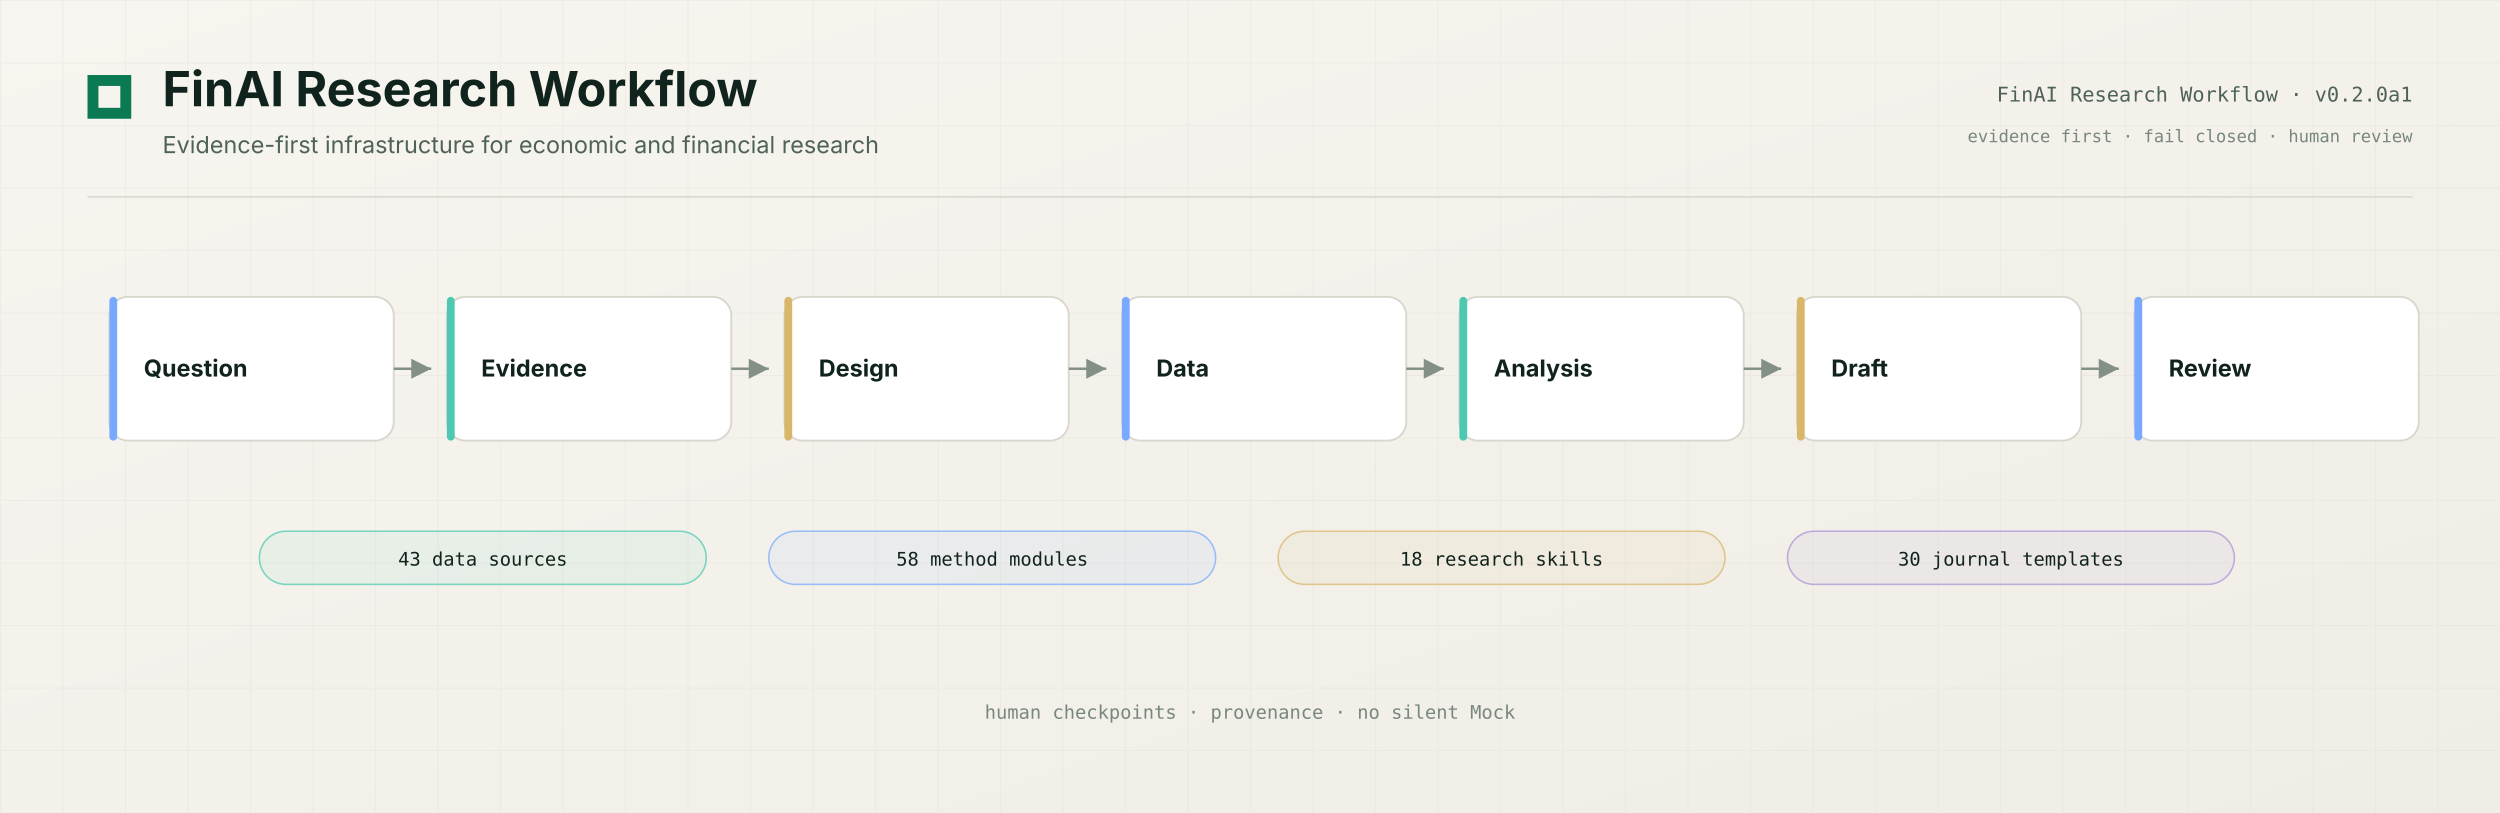
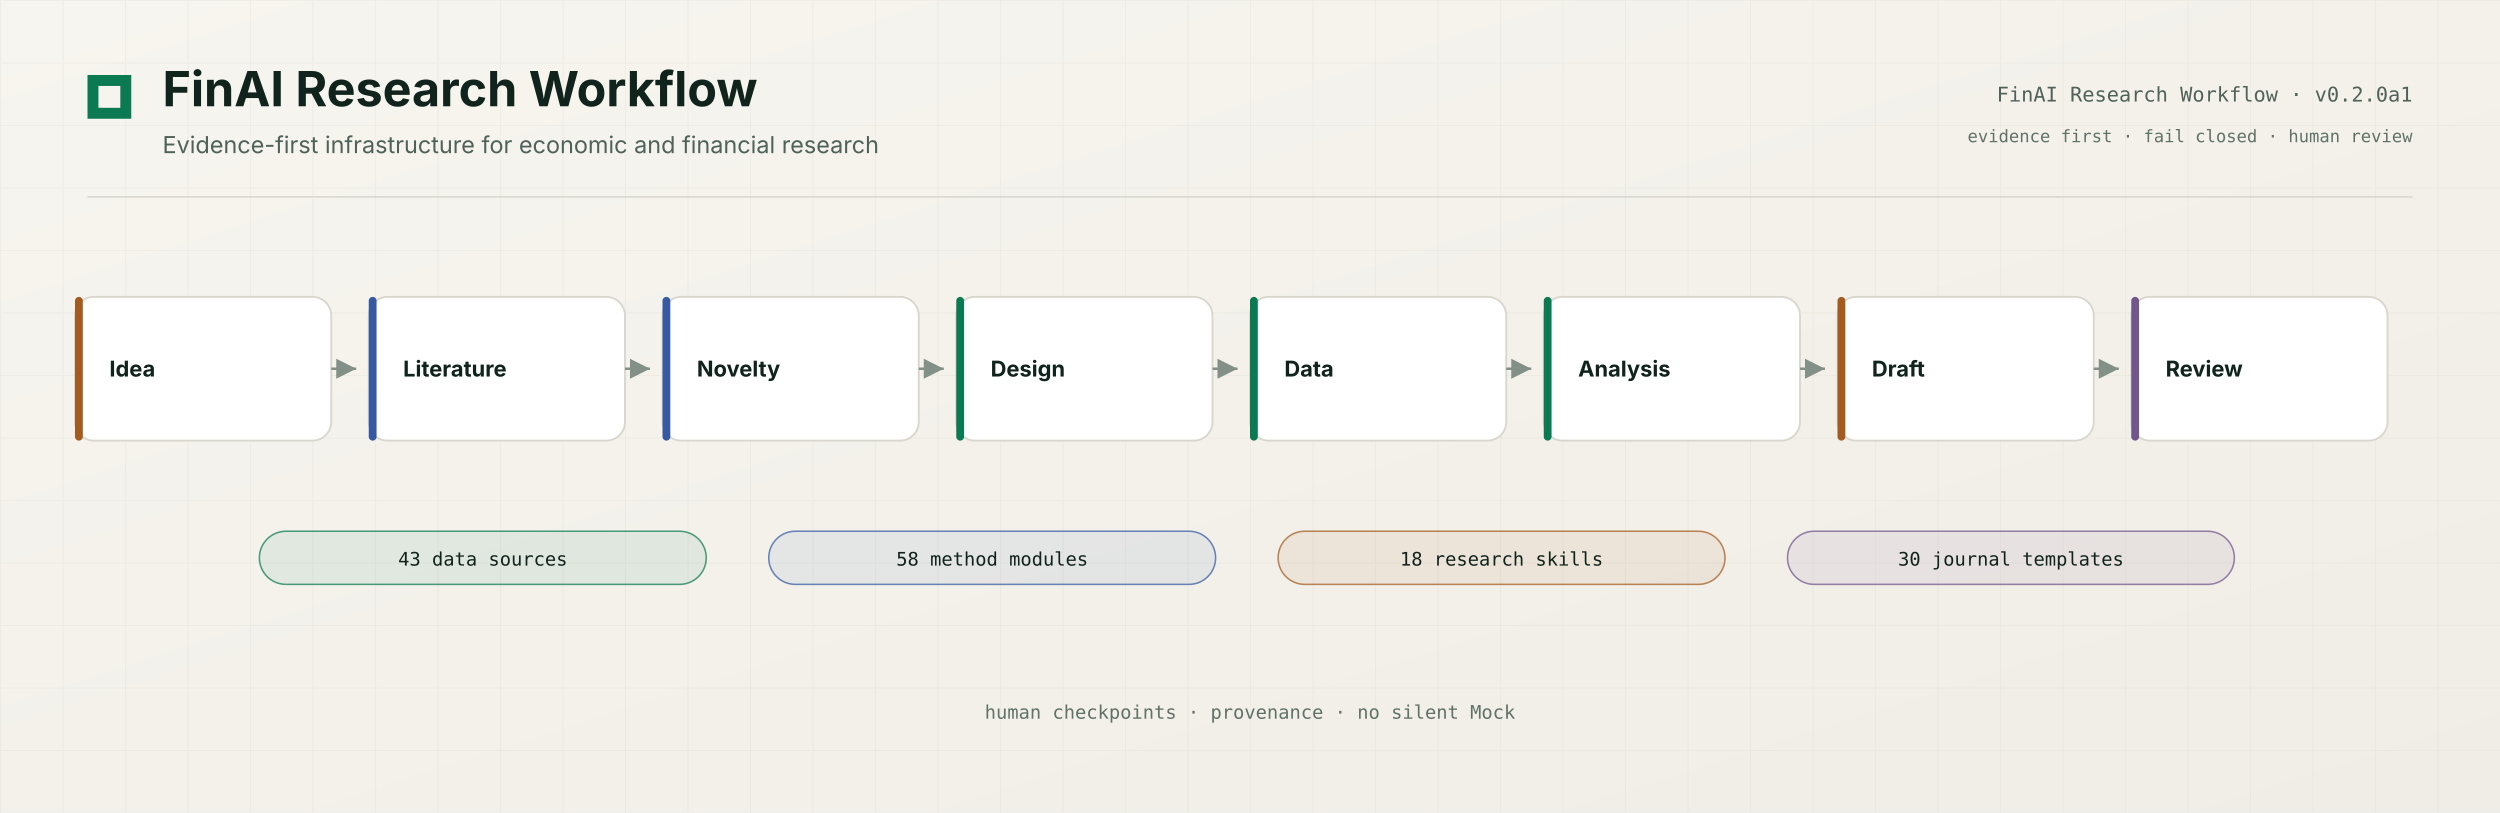
- <svg xmlns="http://www.w3.org/2000/svg" viewBox="0 0 1600 520" role="img">
+ <svg xmlns="http://www.w3.org/2000/svg" viewBox="0 0 1600 520" role="img" aria-labelledby="title desc">
  <defs>
    <linearGradient id="bgGrad" x1="0" y1="0" x2="1" y2="1">
      <stop offset="0%" stop-color="#f7f5ef" />
      <stop offset="100%" stop-color="#efede5" />
    </linearGradient>
    <pattern id="grid" width="40" height="40" patternUnits="userSpaceOnUse">
      <path d="M 40 0 L 0 0 0 40" fill="none" stroke="#d8d6cd" stroke-width="1" opacity="0.30" />
    </pattern>
  </defs>
  <rect width="100%" height="100%" fill="url(#bgGrad)" />
  <rect width="100%" height="100%" fill="url(#grid)" />
  <path d="M56 48h28v28H56z M63 55v14h14V55z" fill="#0b7a53" fill-rule="evenodd" />
  <text x="104" y="68" fill="#10231c" font-size="31" font-weight="720" font-family="'Inter', 'SF Pro Text', 'Segoe UI', system-ui, -apple-system, sans-serif">FinAI Research Workflow</text>
  <text x="104" y="98" fill="#4f6259" font-size="15" font-family="'Inter', 'SF Pro Text', 'Segoe UI', system-ui, -apple-system, sans-serif">Evidence-first infrastructure for economic and financial research</text>
  <text x="1544" y="65" fill="#4f6259" font-size="13" text-anchor="end" font-family="'SF Mono', 'JetBrains Mono', 'Cascadia Code', monospace">FinAI Research Workflow · v0.2.0a1</text>
-   <text x="1544" y="91" fill="#77877f" font-size="11" text-anchor="end" font-family="'SF Mono', 'JetBrains Mono', 'Cascadia Code', monospace">evidence first · fail closed · human review</text>
+   <text x="1544" y="91" fill="#607168" font-size="11" text-anchor="end" font-family="'SF Mono', 'JetBrains Mono', 'Cascadia Code', monospace">evidence first · fail closed · human review</text>
  <line x1="56" y1="126" x2="1544" y2="126" stroke="#d8d6cd" />
  <g>
-     <rect x="70" y="190" width="182" height="92" rx="12" fill="#ffffff" stroke="#d8d6cd" stroke-width="1.2" />
-     <rect x="70" y="190" width="5" height="92" rx="2.5" fill="#79a9ff" />
-     <text x="92" y="241.0" fill="#10231c" font-size="15" font-weight="680" font-family="'Inter', 'SF Pro Text', 'Segoe UI', system-ui, -apple-system, sans-serif">Question</text>
+     <rect x="48" y="190" width="164" height="92" rx="12" fill="#ffffff" stroke="#d8d6cd" stroke-width="1.2" />
+     <rect x="48" y="190" width="5" height="92" rx="2.5" fill="#a35b20" />
+     <text x="70" y="241.0" fill="#10231c" font-size="14" font-weight="680" font-family="'Inter', 'SF Pro Text', 'Segoe UI', system-ui, -apple-system, sans-serif">Idea</text>
  </g>
  <g>
    <defs>
-       <marker id="arrowm252-236-276-236" markerWidth="9" markerHeight="8" refX="8" refY="4" orient="auto">
+       <marker id="arrowm212-236-228-236" markerWidth="9" markerHeight="8" refX="8" refY="4" orient="auto">
        <path d="M0,0 L0,8 L8,4 z" fill="#829087" />
      </marker>
    </defs>
-     <line x1="252" y1="236" x2="276" y2="236" stroke="#829087" stroke-width="1.6" marker-end="url(#arrowm252-236-276-236)" />
+     <line x1="212" y1="236" x2="228" y2="236" stroke="#829087" stroke-width="1.6" marker-end="url(#arrowm212-236-228-236)" />
  </g>
  <g>
-     <rect x="286" y="190" width="182" height="92" rx="12" fill="#ffffff" stroke="#d8d6cd" stroke-width="1.2" />
-     <rect x="286" y="190" width="5" height="92" rx="2.5" fill="#4cc9b0" />
-     <text x="308" y="241.0" fill="#10231c" font-size="15" font-weight="680" font-family="'Inter', 'SF Pro Text', 'Segoe UI', system-ui, -apple-system, sans-serif">Evidence</text>
+     <rect x="236" y="190" width="164" height="92" rx="12" fill="#ffffff" stroke="#d8d6cd" stroke-width="1.2" />
+     <rect x="236" y="190" width="5" height="92" rx="2.5" fill="#3659a2" />
+     <text x="258" y="241.0" fill="#10231c" font-size="14" font-weight="680" font-family="'Inter', 'SF Pro Text', 'Segoe UI', system-ui, -apple-system, sans-serif">Literature</text>
  </g>
  <g>
    <defs>
-       <marker id="arrowm468-236-492-236" markerWidth="9" markerHeight="8" refX="8" refY="4" orient="auto">
+       <marker id="arrowm400-236-416-236" markerWidth="9" markerHeight="8" refX="8" refY="4" orient="auto">
        <path d="M0,0 L0,8 L8,4 z" fill="#829087" />
      </marker>
    </defs>
-     <line x1="468" y1="236" x2="492" y2="236" stroke="#829087" stroke-width="1.6" marker-end="url(#arrowm468-236-492-236)" />
+     <line x1="400" y1="236" x2="416" y2="236" stroke="#829087" stroke-width="1.6" marker-end="url(#arrowm400-236-416-236)" />
  </g>
  <g>
-     <rect x="502" y="190" width="182" height="92" rx="12" fill="#ffffff" stroke="#d8d6cd" stroke-width="1.2" />
-     <rect x="502" y="190" width="5" height="92" rx="2.5" fill="#d8b66a" />
-     <text x="524" y="241.0" fill="#10231c" font-size="15" font-weight="680" font-family="'Inter', 'SF Pro Text', 'Segoe UI', system-ui, -apple-system, sans-serif">Design</text>
+     <rect x="424" y="190" width="164" height="92" rx="12" fill="#ffffff" stroke="#d8d6cd" stroke-width="1.2" />
+     <rect x="424" y="190" width="5" height="92" rx="2.5" fill="#3659a2" />
+     <text x="446" y="241.0" fill="#10231c" font-size="14" font-weight="680" font-family="'Inter', 'SF Pro Text', 'Segoe UI', system-ui, -apple-system, sans-serif">Novelty</text>
  </g>
  <g>
    <defs>
-       <marker id="arrowm684-236-708-236" markerWidth="9" markerHeight="8" refX="8" refY="4" orient="auto">
+       <marker id="arrowm588-236-604-236" markerWidth="9" markerHeight="8" refX="8" refY="4" orient="auto">
        <path d="M0,0 L0,8 L8,4 z" fill="#829087" />
      </marker>
    </defs>
-     <line x1="684" y1="236" x2="708" y2="236" stroke="#829087" stroke-width="1.6" marker-end="url(#arrowm684-236-708-236)" />
+     <line x1="588" y1="236" x2="604" y2="236" stroke="#829087" stroke-width="1.6" marker-end="url(#arrowm588-236-604-236)" />
  </g>
  <g>
-     <rect x="718" y="190" width="182" height="92" rx="12" fill="#ffffff" stroke="#d8d6cd" stroke-width="1.2" />
-     <rect x="718" y="190" width="5" height="92" rx="2.5" fill="#79a9ff" />
-     <text x="740" y="241.0" fill="#10231c" font-size="15" font-weight="680" font-family="'Inter', 'SF Pro Text', 'Segoe UI', system-ui, -apple-system, sans-serif">Data</text>
+     <rect x="612" y="190" width="164" height="92" rx="12" fill="#ffffff" stroke="#d8d6cd" stroke-width="1.2" />
+     <rect x="612" y="190" width="5" height="92" rx="2.5" fill="#0b7a53" />
+     <text x="634" y="241.0" fill="#10231c" font-size="14" font-weight="680" font-family="'Inter', 'SF Pro Text', 'Segoe UI', system-ui, -apple-system, sans-serif">Design</text>
  </g>
  <g>
    <defs>
-       <marker id="arrowm900-236-924-236" markerWidth="9" markerHeight="8" refX="8" refY="4" orient="auto">
+       <marker id="arrowm776-236-792-236" markerWidth="9" markerHeight="8" refX="8" refY="4" orient="auto">
        <path d="M0,0 L0,8 L8,4 z" fill="#829087" />
      </marker>
    </defs>
-     <line x1="900" y1="236" x2="924" y2="236" stroke="#829087" stroke-width="1.6" marker-end="url(#arrowm900-236-924-236)" />
+     <line x1="776" y1="236" x2="792" y2="236" stroke="#829087" stroke-width="1.6" marker-end="url(#arrowm776-236-792-236)" />
  </g>
  <g>
-     <rect x="934" y="190" width="182" height="92" rx="12" fill="#ffffff" stroke="#d8d6cd" stroke-width="1.2" />
-     <rect x="934" y="190" width="5" height="92" rx="2.5" fill="#4cc9b0" />
-     <text x="956" y="241.0" fill="#10231c" font-size="15" font-weight="680" font-family="'Inter', 'SF Pro Text', 'Segoe UI', system-ui, -apple-system, sans-serif">Analysis</text>
+     <rect x="800" y="190" width="164" height="92" rx="12" fill="#ffffff" stroke="#d8d6cd" stroke-width="1.2" />
+     <rect x="800" y="190" width="5" height="92" rx="2.5" fill="#0b7a53" />
+     <text x="822" y="241.0" fill="#10231c" font-size="14" font-weight="680" font-family="'Inter', 'SF Pro Text', 'Segoe UI', system-ui, -apple-system, sans-serif">Data</text>
  </g>
  <g>
    <defs>
-       <marker id="arrowm1116-236-1140-236" markerWidth="9" markerHeight="8" refX="8" refY="4" orient="auto">
+       <marker id="arrowm964-236-980-236" markerWidth="9" markerHeight="8" refX="8" refY="4" orient="auto">
        <path d="M0,0 L0,8 L8,4 z" fill="#829087" />
      </marker>
    </defs>
-     <line x1="1116" y1="236" x2="1140" y2="236" stroke="#829087" stroke-width="1.6" marker-end="url(#arrowm1116-236-1140-236)" />
+     <line x1="964" y1="236" x2="980" y2="236" stroke="#829087" stroke-width="1.6" marker-end="url(#arrowm964-236-980-236)" />
  </g>
  <g>
-     <rect x="1150" y="190" width="182" height="92" rx="12" fill="#ffffff" stroke="#d8d6cd" stroke-width="1.2" />
-     <rect x="1150" y="190" width="5" height="92" rx="2.5" fill="#d8b66a" />
-     <text x="1172" y="241.0" fill="#10231c" font-size="15" font-weight="680" font-family="'Inter', 'SF Pro Text', 'Segoe UI', system-ui, -apple-system, sans-serif">Draft</text>
+     <rect x="988" y="190" width="164" height="92" rx="12" fill="#ffffff" stroke="#d8d6cd" stroke-width="1.2" />
+     <rect x="988" y="190" width="5" height="92" rx="2.5" fill="#0b7a53" />
+     <text x="1010" y="241.0" fill="#10231c" font-size="14" font-weight="680" font-family="'Inter', 'SF Pro Text', 'Segoe UI', system-ui, -apple-system, sans-serif">Analysis</text>
  </g>
  <g>
    <defs>
-       <marker id="arrowm1332-236-1356-236" markerWidth="9" markerHeight="8" refX="8" refY="4" orient="auto">
+       <marker id="arrowm1152-236-1168-236" markerWidth="9" markerHeight="8" refX="8" refY="4" orient="auto">
        <path d="M0,0 L0,8 L8,4 z" fill="#829087" />
      </marker>
    </defs>
-     <line x1="1332" y1="236" x2="1356" y2="236" stroke="#829087" stroke-width="1.6" marker-end="url(#arrowm1332-236-1356-236)" />
+     <line x1="1152" y1="236" x2="1168" y2="236" stroke="#829087" stroke-width="1.6" marker-end="url(#arrowm1152-236-1168-236)" />
  </g>
  <g>
-     <rect x="1366" y="190" width="182" height="92" rx="12" fill="#ffffff" stroke="#d8d6cd" stroke-width="1.2" />
-     <rect x="1366" y="190" width="5" height="92" rx="2.5" fill="#79a9ff" />
-     <text x="1388" y="241.0" fill="#10231c" font-size="15" font-weight="680" font-family="'Inter', 'SF Pro Text', 'Segoe UI', system-ui, -apple-system, sans-serif">Review</text>
+     <rect x="1176" y="190" width="164" height="92" rx="12" fill="#ffffff" stroke="#d8d6cd" stroke-width="1.2" />
+     <rect x="1176" y="190" width="5" height="92" rx="2.5" fill="#a35b20" />
+     <text x="1198" y="241.0" fill="#10231c" font-size="14" font-weight="680" font-family="'Inter', 'SF Pro Text', 'Segoe UI', system-ui, -apple-system, sans-serif">Draft</text>
  </g>
  <g>
-     <rect x="166" y="340" width="286" height="34" rx="17" fill="#4cc9b0" fill-opacity="0.08" stroke="#4cc9b0" stroke-opacity="0.72" />
+     <defs>
+       <marker id="arrowm1340-236-1356-236" markerWidth="9" markerHeight="8" refX="8" refY="4" orient="auto">
+         <path d="M0,0 L0,8 L8,4 z" fill="#829087" />
+       </marker>
+     </defs>
+     <line x1="1340" y1="236" x2="1356" y2="236" stroke="#829087" stroke-width="1.6" marker-end="url(#arrowm1340-236-1356-236)" />
+   </g>
+   <g>
+     <rect x="1364" y="190" width="164" height="92" rx="12" fill="#ffffff" stroke="#d8d6cd" stroke-width="1.2" />
+     <rect x="1364" y="190" width="5" height="92" rx="2.5" fill="#71558b" />
+     <text x="1386" y="241.0" fill="#10231c" font-size="14" font-weight="680" font-family="'Inter', 'SF Pro Text', 'Segoe UI', system-ui, -apple-system, sans-serif">Review</text>
+   </g>
+   <g>
+     <rect x="166" y="340" width="286" height="34" rx="17" fill="#0b7a53" fill-opacity="0.08" stroke="#0b7a53" stroke-opacity="0.72" />
    <text x="309.0" y="362" fill="#10231c" font-size="12" text-anchor="middle" font-family="'SF Mono', 'JetBrains Mono', 'Cascadia Code', monospace">43 data sources</text>
  </g>
  <g>
-     <rect x="492" y="340" width="286" height="34" rx="17" fill="#79a9ff" fill-opacity="0.08" stroke="#79a9ff" stroke-opacity="0.72" />
+     <rect x="492" y="340" width="286" height="34" rx="17" fill="#3659a2" fill-opacity="0.08" stroke="#3659a2" stroke-opacity="0.72" />
    <text x="635.0" y="362" fill="#10231c" font-size="12" text-anchor="middle" font-family="'SF Mono', 'JetBrains Mono', 'Cascadia Code', monospace">58 method modules</text>
  </g>
  <g>
-     <rect x="818" y="340" width="286" height="34" rx="17" fill="#d8b66a" fill-opacity="0.08" stroke="#d8b66a" stroke-opacity="0.72" />
+     <rect x="818" y="340" width="286" height="34" rx="17" fill="#a35b20" fill-opacity="0.08" stroke="#a35b20" stroke-opacity="0.72" />
    <text x="961.0" y="362" fill="#10231c" font-size="12" text-anchor="middle" font-family="'SF Mono', 'JetBrains Mono', 'Cascadia Code', monospace">18 research skills</text>
  </g>
  <g>
-     <rect x="1144" y="340" width="286" height="34" rx="17" fill="#a992d4" fill-opacity="0.08" stroke="#a992d4" stroke-opacity="0.72" />
+     <rect x="1144" y="340" width="286" height="34" rx="17" fill="#71558b" fill-opacity="0.08" stroke="#71558b" stroke-opacity="0.72" />
    <text x="1287.0" y="362" fill="#10231c" font-size="12" text-anchor="middle" font-family="'SF Mono', 'JetBrains Mono', 'Cascadia Code', monospace">30 journal templates</text>
  </g>
-   <text x="800" y="460" fill="#77877f" font-size="12" text-anchor="middle" font-family="'SF Mono', 'JetBrains Mono', 'Cascadia Code', monospace">human checkpoints · provenance · no silent Mock</text>
+   <text x="800" y="460" fill="#607168" font-size="12" text-anchor="middle" font-family="'SF Mono', 'JetBrains Mono', 'Cascadia Code', monospace">human checkpoints · provenance · no silent Mock</text>
</svg>
